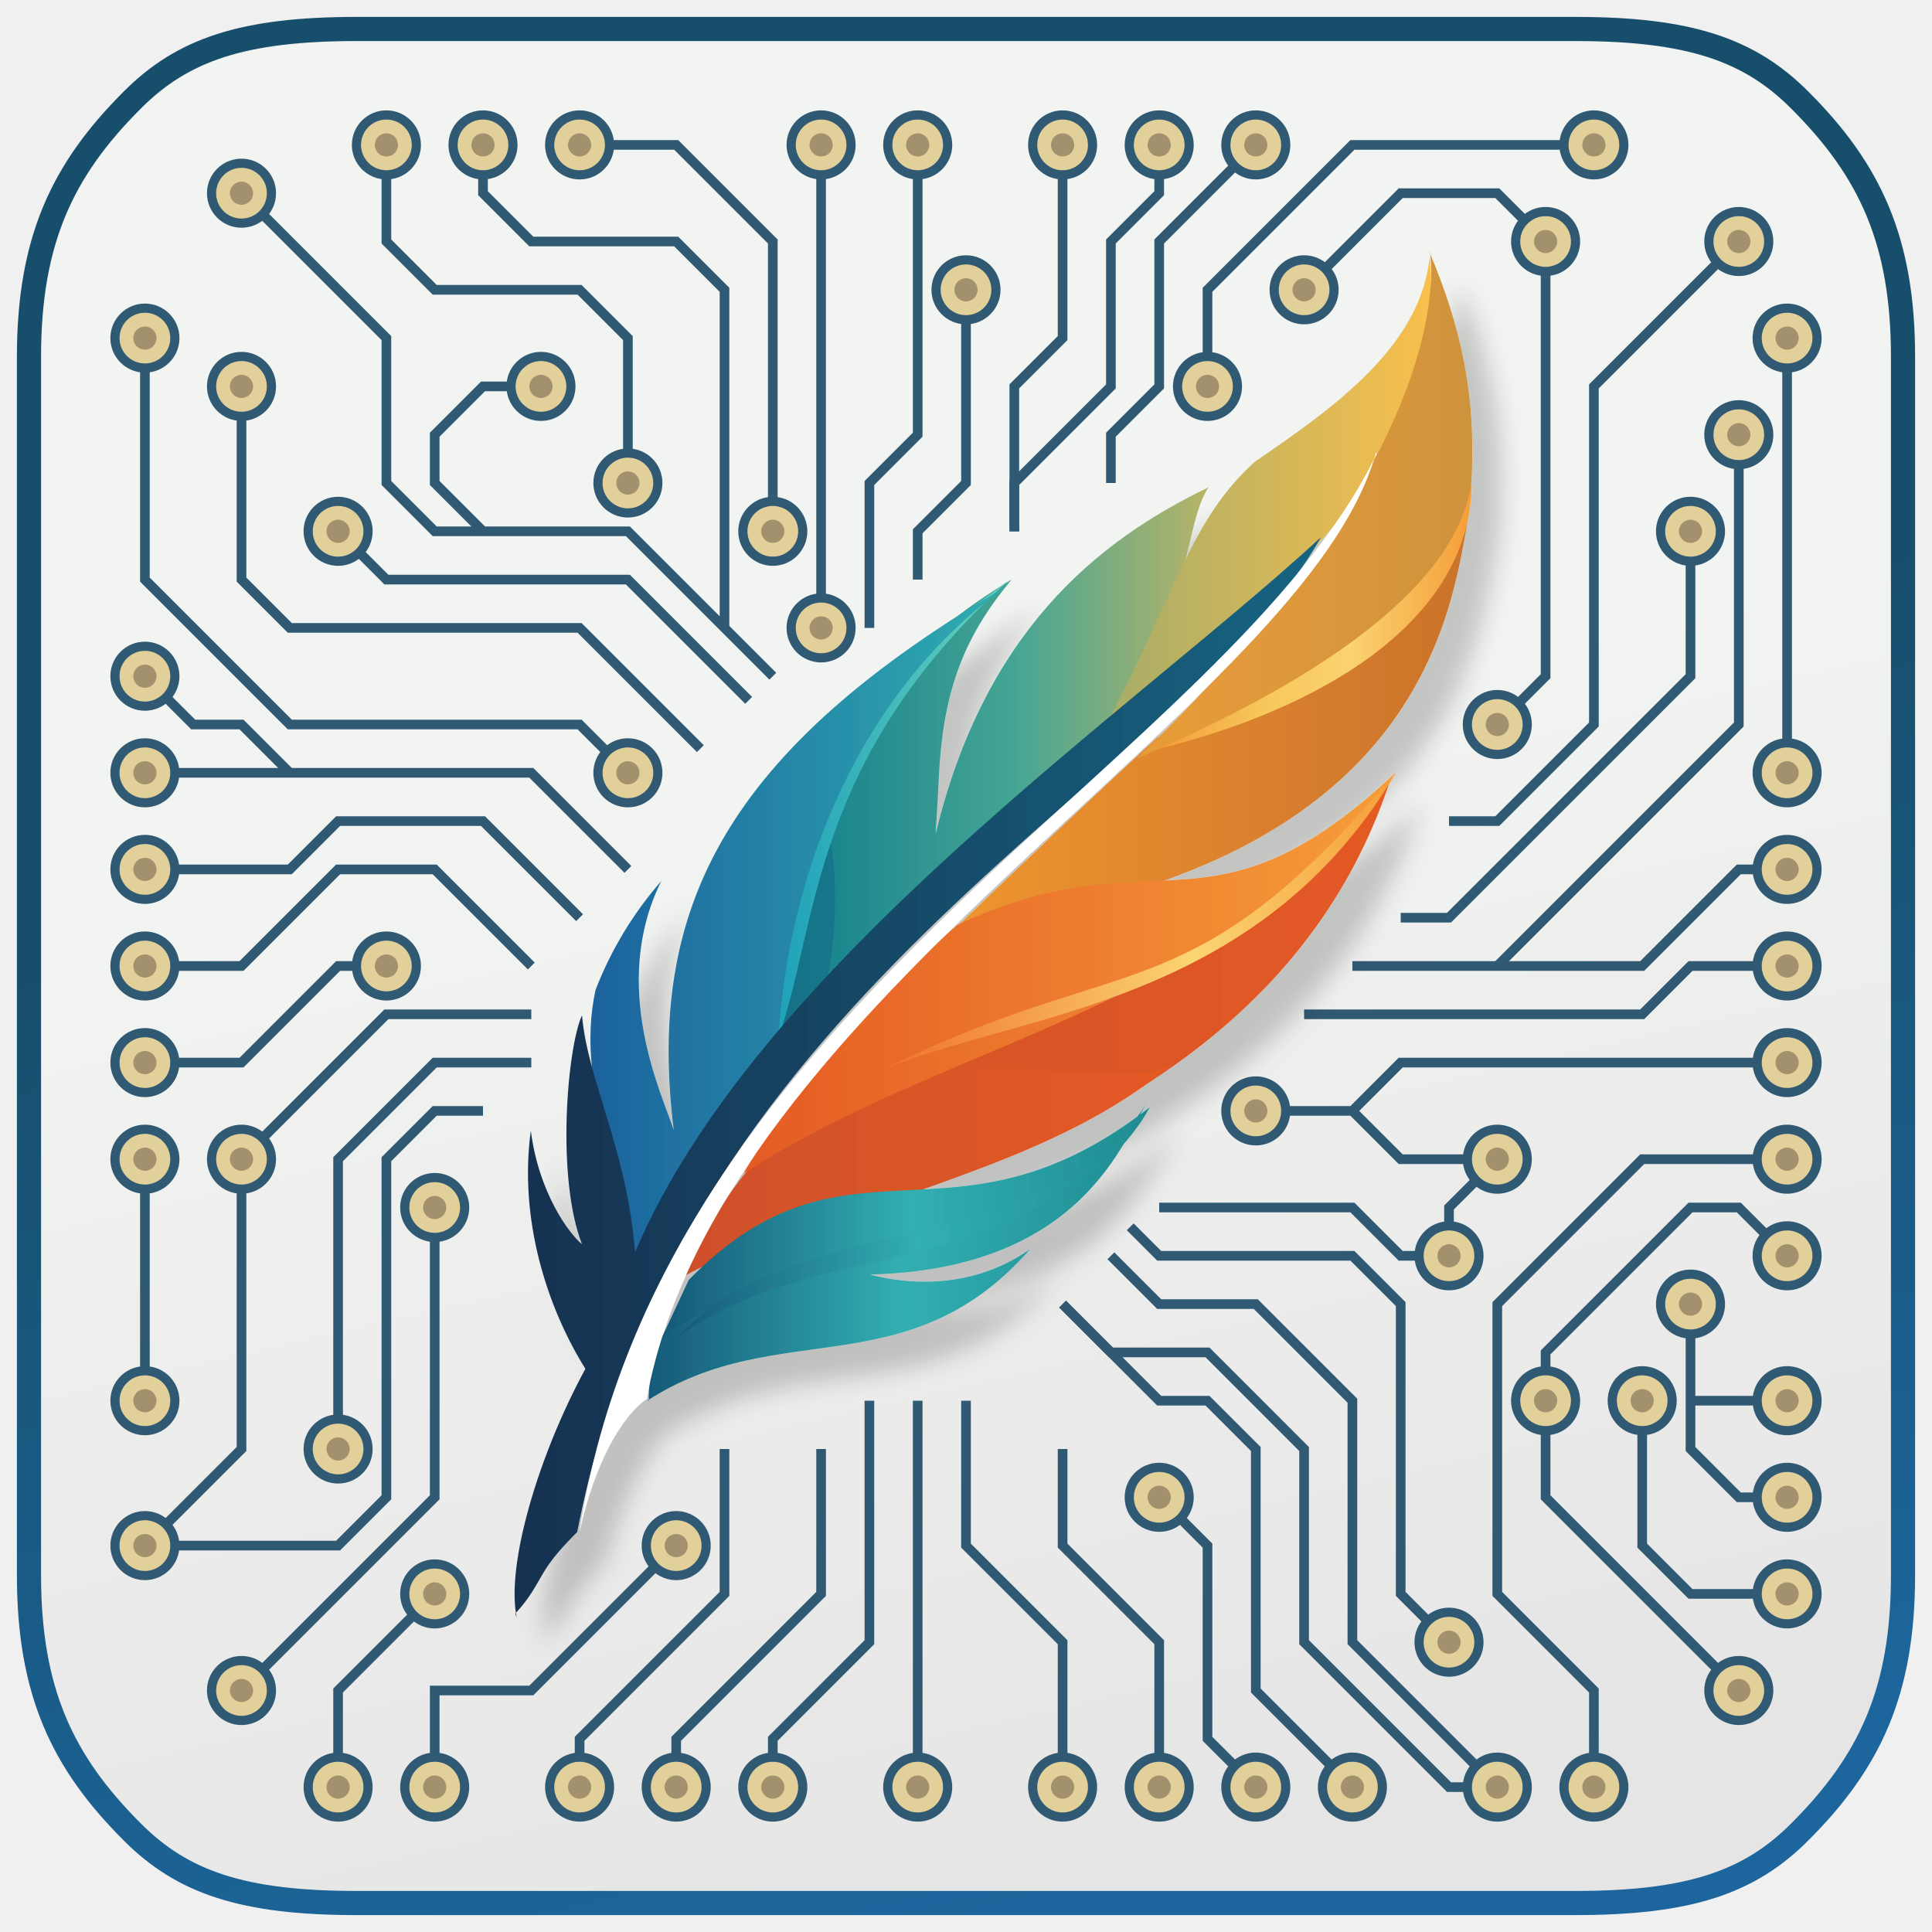
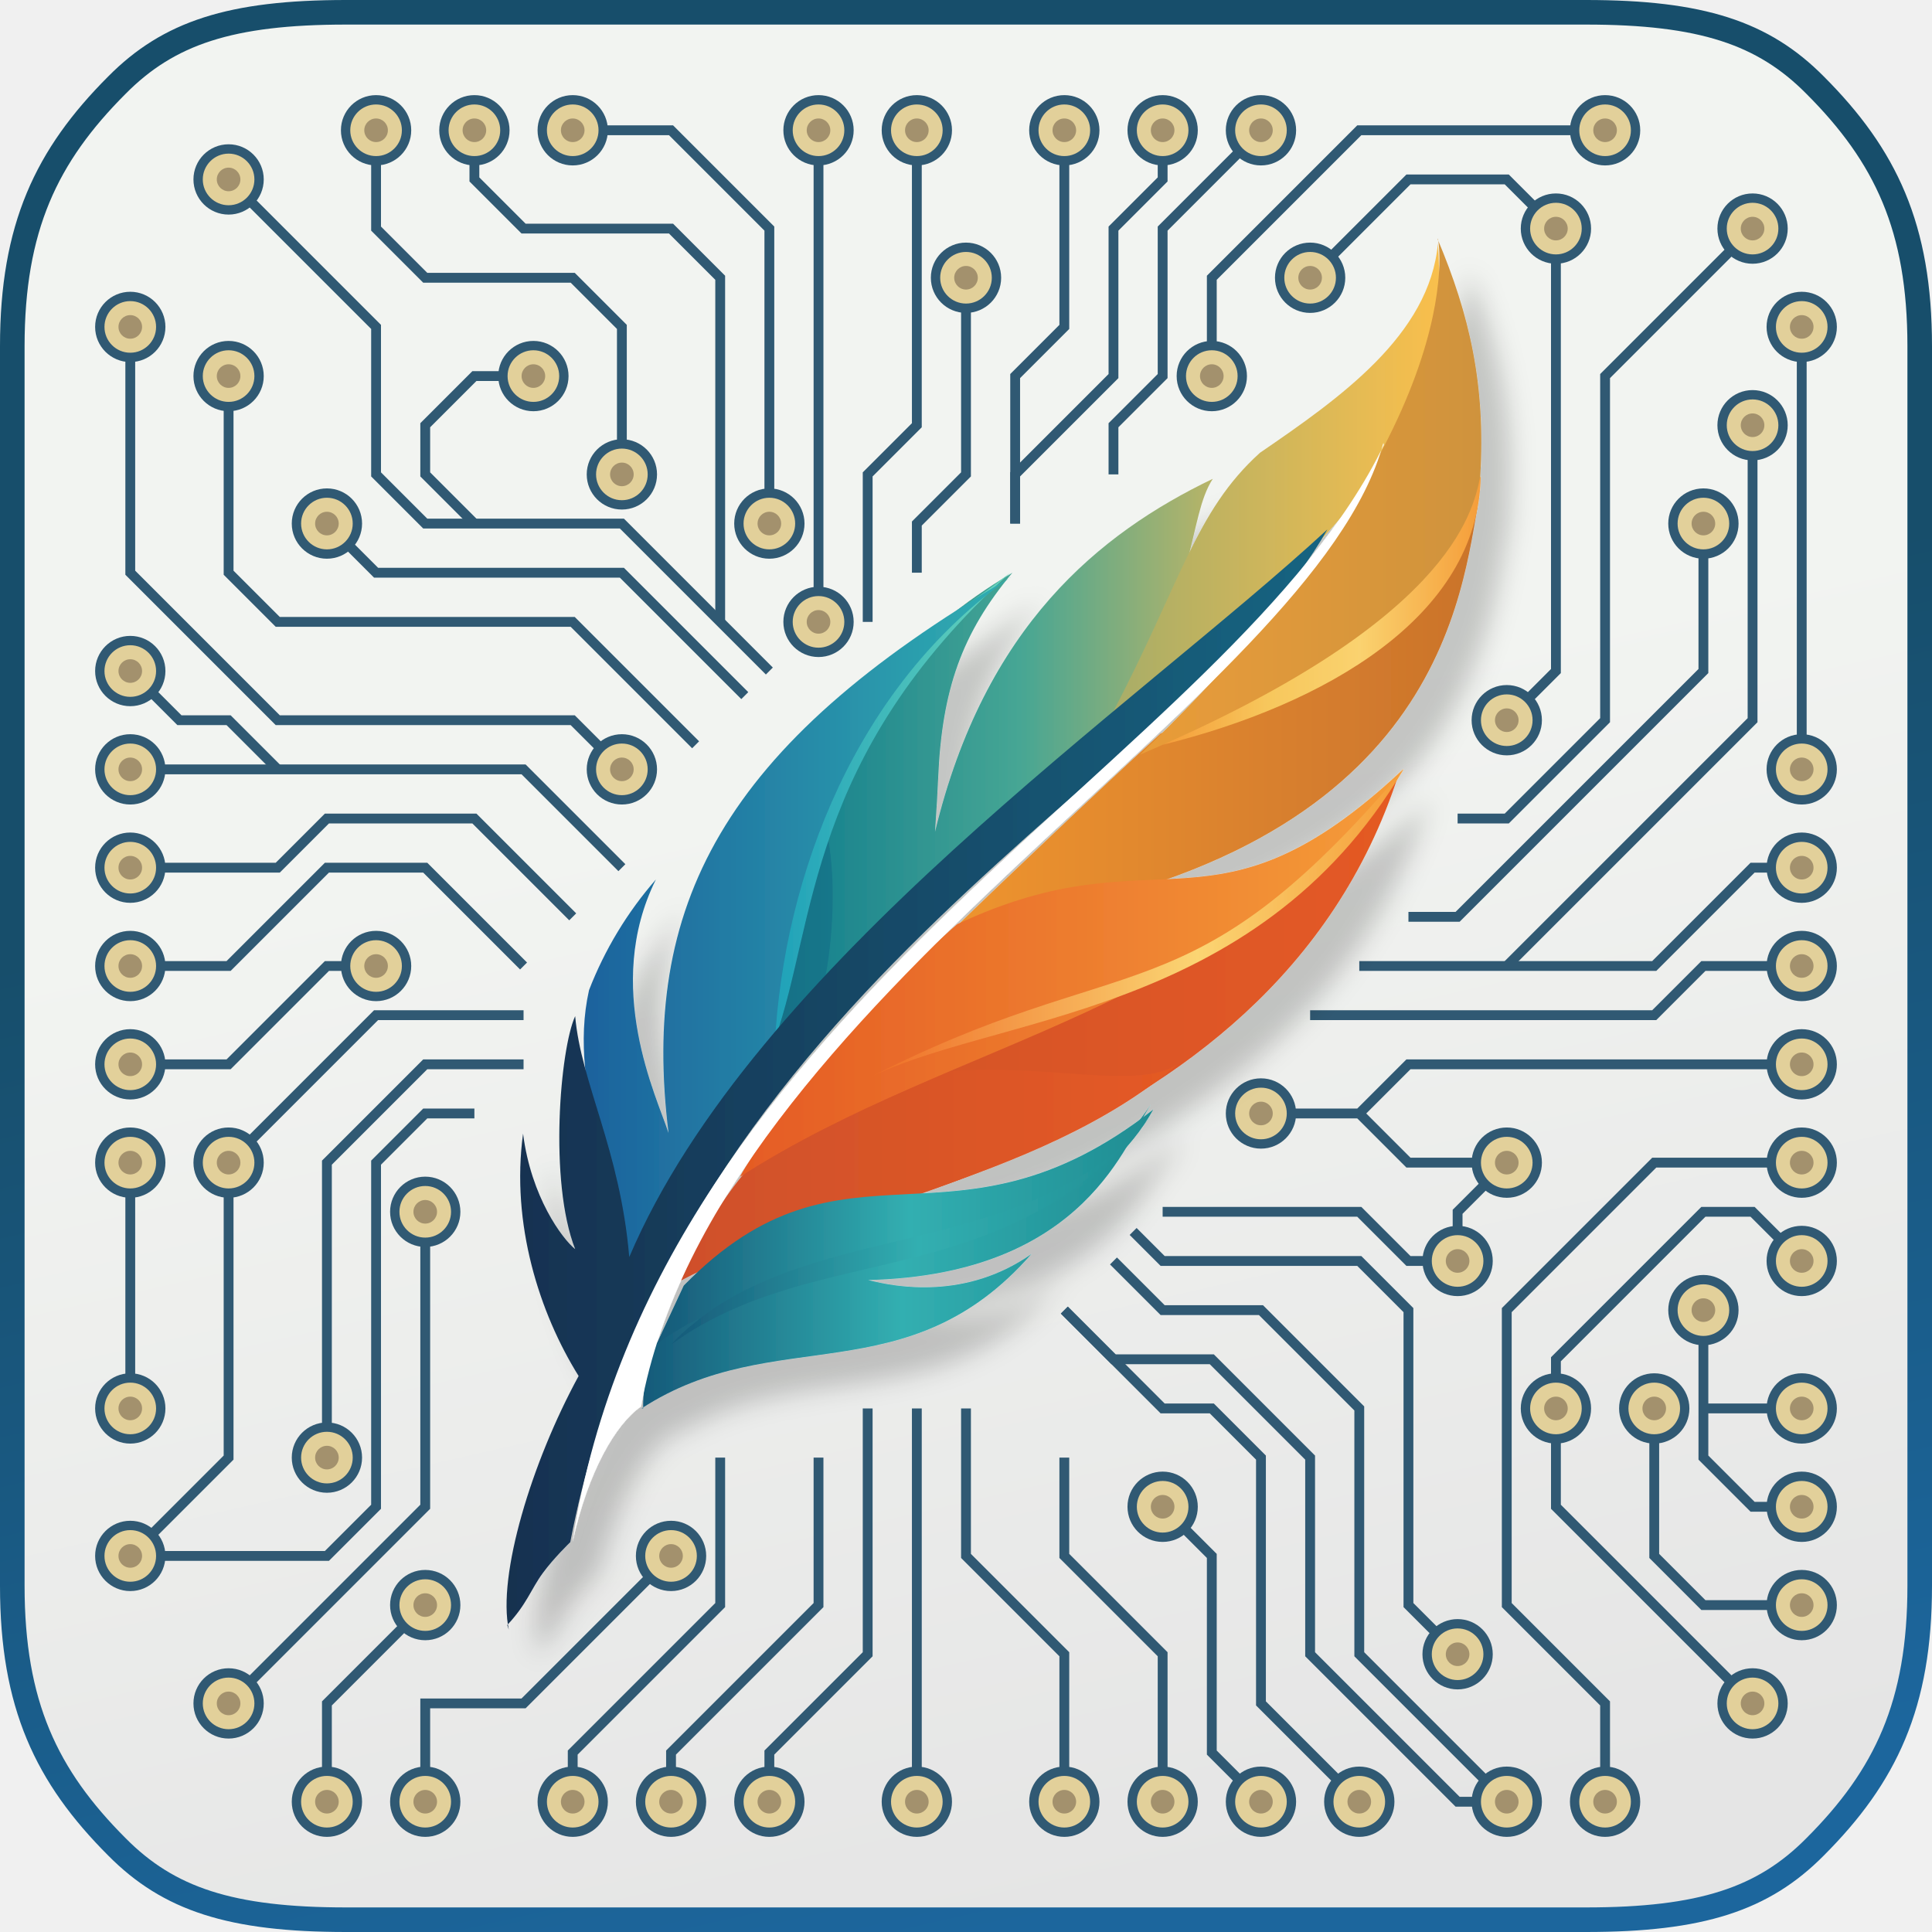
- <svg xmlns="http://www.w3.org/2000/svg" viewBox="6 6 40 40">
+ <svg xmlns="http://www.w3.org/2000/svg" viewBox="6.35 6.35 39.3 39.3">
  <defs>
    <linearGradient id="tcl-f">
      <stop offset="0" stop-color="#18828e" />
      <stop offset=".52" stop-color="#46a694" />
      <stop offset="1" stop-color="#b8b467" />
    </linearGradient>
    <linearGradient id="tcl-h">
      <stop offset="0" stop-color="#136f86" />
      <stop offset="1" stop-color="#17778a" />
    </linearGradient>
    <linearGradient id="tcl-i">
      <stop offset="0" stop-color="#1da0b9" />
      <stop offset="1" stop-color="#67d4bc" />
    </linearGradient>
    <linearGradient id="tcl-j">
      <stop offset="0" stop-color="#1c629d" />
      <stop offset="1" stop-color="#30afb2" />
    </linearGradient>
    <linearGradient id="tcl-l">
      <stop offset="0" stop-color="#cf502b" />
      <stop offset="1" stop-color="#e45a24" />
    </linearGradient>
    <linearGradient id="tcl-m">
      <stop offset="0" stop-color="#ee942f" />
      <stop offset="1" stop-color="#ca732c" />
    </linearGradient>
    <linearGradient id="tcl-o">
      <stop offset="0" stop-color="#ef6b25" />
      <stop offset=".62" stop-color="#fbd573" />
      <stop offset="1" stop-color="#f59d39" />
    </linearGradient>
    <linearGradient id="tcl-r">
      <stop offset="0" stop-color="#f59d39" />
      <stop offset=".33" stop-color="#f7c75c" />
      <stop offset=".62" stop-color="#fad26f" />
      <stop offset="1" stop-color="#f59d39" />
    </linearGradient>
    <linearGradient id="tcl-t">
      <stop offset="0" stop-color="#a7ad68" />
      <stop offset="1" stop-color="#f9bf4d" />
    </linearGradient>
    <linearGradient id="tcl-u">
      <stop offset="0" stop-color="#e99c39" />
      <stop offset="1" stop-color="#cf933c" />
    </linearGradient>
    <linearGradient id="tcl-k">
      <stop offset="0" stop-color="#165979" />
      <stop offset=".51" stop-color="#32afb1" />
      <stop offset="1" stop-color="#1f8c92" />
    </linearGradient>
    <linearGradient id="tcl-n">
      <stop offset="0" stop-color="#e55b24" />
      <stop offset="1" stop-color="#f59d39" />
    </linearGradient>
    <linearGradient id="tcl-w">
      <stop offset="0" stop-color="#143150" />
      <stop offset="1" stop-color="#196481" />
    </linearGradient>
    <linearGradient id="tcl-a" x1="6.25" x2="11.5" y1="26" y2="49.1" gradientUnits="userSpaceOnUse">
      <stop offset="0" stop-color="#f2f4f1" />
      <stop offset="1" stop-color="#e5e5e5" />
    </linearGradient>
    <linearGradient id="tcl-b" x1="6.25" x2="11.5" y1="26" y2="49.1" gradientUnits="userSpaceOnUse">
      <stop offset="0" stop-color="#174e6b" />
      <stop offset="1" stop-color="#1c669d" />
    </linearGradient>
    <filter id="tcl-d" width="1.09" height="1.06" x="-.03" y="-.021">
      <feGaussianBlur in="SourceAlpha" stdDeviation=".25" />
      <feOffset dx=".6" dy=".6" />
      <feComponentTransfer>
        <feFuncA slope=".19" type="linear" />
      </feComponentTransfer>
      <feMerge>
        <feMergeNode />
        <feMergeNode in="SourceGraphic" />
      </feMerge>
    </filter>
    <g id="tcl-c">
      <circle r=".62" fill="#e2d09a" stroke="#305973" stroke-width=".19" />
      <circle r=".24" fill="#a3916d" />
    </g>
  </defs>
  <path fill="url(#tcl-a)" stroke="url(#tcl-b)" stroke-width=".5" d="M13.39 6.6h25.22c2.35 0 3.61.42 4.66 1.48 1.44 1.44 2.13 2.9 2.13 5.31v25.22c0 2.41-.69 3.87-2.13 5.31-1.05 1.06-2.31 1.48-4.66 1.48H13.39c-2.35 0-3.61-.42-4.66-1.48-1.44-1.44-2.13-2.9-2.13-5.31V13.39c0-2.41.69-3.87 2.13-5.31 1.05-1.06 2.31-1.48 4.66-1.48Z" />
  <g fill="none" stroke="#305973" stroke-width=".2">
    <path d="M9 13v5l3 3h6l1 1M11 10l3 3v3l1 1h4l3 3M14 9v2l1 1h3l1 1v3" />
    <path d="M16 9v1l1 1h3l1 1v7" />
    <path d="M18 9h2l2 2v6M38 35v-1l3-3h1l1 1M43 28h-8l-1 1h-2M36 32v-1l1-1h-2l-1-1M43 26h-2l-1 1h-7M43 24h-1l-2 2h-6M43 13v9" />
    <path d="M42 15v6l-5 5" />
    <path d="M41 17v3l-5 5h-1" />
    <path d="m42 11-3 3v7l-2 2h-1" />
    <path d="M38 11v9l-1 1M33 12l2-2h2l1 1" />
    <path d="M31 14v-2l3-3h5M32 9l-2 2v3l-1 1v1M30 9v1l-1 1v3l-2 2v1" />
    <path d="M28 9v4l-1 1v3M17 14h-1l-1 1v1l1 1M23 9v10M25 9v6l-1 1v3M26 12v4l-1 1v1M13 17l1 1h5l2.5 2.5" />
    <path d="M11 14v4l1 1h6l2.5 2.5M9 22h8l2 2" />
    <path d="M9 24h3l1-1h3l2 2" />
    <path d="M9 26h2l2-2h2l2 2M9 20l1 1h1l1 1M9 28h2l2-2h1M9 30v5M11 30l3-3h3M9 38l2-2v-6M13 36v-6l2-2h2" />
    <path d="M9 38h4l1-1v-7l1-1h1" />
    <path d="M15 31v6l-4 4M15 39l-2 2v2M15 43v-2h2l3-3" />
    <path d="M18 43v-1l3-3v-3M20 43v-1l3-3v-3" />
    <path d="M22 43v-1l2-2v-5M25 43v-8M28 43v-3l-2-2v-3M28 36v2l2 2v3M30 37l1 1v4l1 1M37 43h-1l-3-3v-4l-2-2h-2l-1-1" />
    <path d="m34 43-2-2v-5l-1-1h-1l-2-2M36 40l-1-1v-6l-1-1h-4l-.6-.6" />
    <path d="m37 43-3-3v-5l-2-2h-2l-1-1M36 32h-1l-1-1h-4M39 43v-2l-2-2v-6l3-3h3" />
    <path d="m42 41-4-4v-2" />
    <path d="M43 39h-2l-1-1v-3M43 37h-1l-1-1v-3M43 35h-2" />
  </g>
  <use x="11" y="10" href="#tcl-c" />
  <use x="14" y="9" href="#tcl-c" />
  <use x="16" y="9" href="#tcl-c" />
  <use x="18" y="9" href="#tcl-c" />
  <use x="23" y="9" href="#tcl-c" />
  <use x="25" y="9" href="#tcl-c" />
  <use x="28" y="9" href="#tcl-c" />
  <use x="30" y="9" href="#tcl-c" />
  <use x="32" y="9" href="#tcl-c" />
  <use x="39" y="9" href="#tcl-c" />
  <use x="26" y="12" href="#tcl-c" />
  <use x="31" y="14" href="#tcl-c" />
  <use x="33" y="12" href="#tcl-c" />
  <use x="38" y="11" href="#tcl-c" />
  <use x="42" y="11" href="#tcl-c" />
  <use x="43" y="13" href="#tcl-c" />
  <use x="42" y="15" href="#tcl-c" />
  <use x="41" y="17" href="#tcl-c" />
  <use x="37" y="21" href="#tcl-c" />
  <use x="43" y="22" href="#tcl-c" />
  <use x="43" y="24" href="#tcl-c" />
  <use x="43" y="26" href="#tcl-c" />
  <use x="43" y="28" href="#tcl-c" />
  <use x="43" y="30" href="#tcl-c" />
  <use x="30" y="37" href="#tcl-c" />
  <use x="34" y="43" href="#tcl-c" />
  <use x="32" y="43" href="#tcl-c" />
  <use x="30" y="43" href="#tcl-c" />
  <use x="28" y="43" href="#tcl-c" />
  <use x="25" y="43" href="#tcl-c" />
  <use x="22" y="43" href="#tcl-c" />
  <use x="20" y="43" href="#tcl-c" />
  <use x="18" y="43" href="#tcl-c" />
  <use x="15" y="43" href="#tcl-c" />
  <use x="13" y="43" href="#tcl-c" />
  <use x="11" y="41" href="#tcl-c" />
  <use x="15" y="39" href="#tcl-c" />
  <use x="20" y="38" href="#tcl-c" />
  <use x="9" y="38" href="#tcl-c" />
  <use x="13" y="36" href="#tcl-c" />
  <use x="15" y="31" href="#tcl-c" />
  <use x="11" y="30" href="#tcl-c" />
  <use x="9" y="30" href="#tcl-c" />
  <use x="9" y="35" href="#tcl-c" />
  <use x="9" y="28" href="#tcl-c" />
  <use x="9" y="26" href="#tcl-c" />
  <use x="9" y="24" href="#tcl-c" />
  <use x="9" y="22" href="#tcl-c" />
  <use x="9" y="20" href="#tcl-c" />
  <use x="14" y="26" href="#tcl-c" />
  <use x="19" y="22" href="#tcl-c" />
  <use x="23" y="19" href="#tcl-c" />
  <use x="22" y="17" href="#tcl-c" />
  <use x="19" y="16" href="#tcl-c" />
  <use x="17.2" y="14" href="#tcl-c" />
  <use x="11" y="14" href="#tcl-c" />
  <use x="13" y="17" href="#tcl-c" />
  <use x="9" y="13" href="#tcl-c" />
  <use x="43" y="32" href="#tcl-c" />
  <use x="38" y="35" href="#tcl-c" />
  <use x="40" y="35" href="#tcl-c" />
  <use x="41" y="33" href="#tcl-c" />
  <use x="43" y="35" href="#tcl-c" />
  <use x="43" y="37" href="#tcl-c" />
  <use x="43" y="39" href="#tcl-c" />
  <use x="42" y="41" href="#tcl-c" />
  <use x="39" y="43" href="#tcl-c" />
  <use x="37" y="43" href="#tcl-c" />
  <use x="36" y="40" href="#tcl-c" />
  <use x="36" y="32" href="#tcl-c" />
  <use x="37" y="30" href="#tcl-c" />
  <use x="32" y="29" href="#tcl-c" />
  <g filter="url(#tcl-d)">
    <path fill="url(#tcl-f)" d="M29 20.9c1.78-2.56 1.49-3.99 2.02-4.81-2.31 1.11-4.64 3-5.65 7.18.032-.478.053-.836.064-1.1.077-1.79.482-2.94 1.51-4.17-4.19 2.5-3.84 5.4-4.12 8.67z" />
    <path fill="url(#tcl-h)" d="M22 27.8c.468-1.77.644-3.33 1.2-4.36.149.833.106 1.98-.085 2.91-.256.376-.793.969-1.12 1.45z" />
    <path fill="url(#tcl-i)" d="M26.9 18c-2.6 2.06-5.59 2.52-4.78 9.47.835-2.36.641-5.73 4.78-9.47" />
    <path fill="url(#tcl-j)" d="M26.9 18.1c-5.89 3.43-7.52 6.7-6.95 11.3-.235-.727-1.34-2.98-.258-5.16a7.6 7.6 0 0 0-1.36 2.25c-.469 2.09.744 4.19.697 5.67l3.08-4.54c.178-3.49 1.68-7.35 4.8-9.53z" />
    <path fill="url(#tcl-k)" d="M19.4 35c2.71-1.76 5.4-.256 7.93-3.14-1.32.925-2.73.682-3.32.528 4.45-.11 5.26-2.86 5.75-3.57-2.77 4.07-6.87 2.39-10.1 4.88-.264.793-.225 1.3-.225 1.3z" />
    <path fill="url(#tcl-l)" d="M20.7 32.2c3.08-7.82 7.71-2.19 14.1-10.1-2.63 8.17-12.8 8.94-14.1 10.1" />
    <path fill="url(#tcl-l)" d="M20.2 32.4c2.76-6.55 8.52-3.35 10.1-4.4-2.78 2.41-7.61 3.06-10.1 4.4" />
    <path fill="url(#tcl-m)" d="M25.8 25.2c.859-.837 3.02-2.89 4.16-3.93.55-.176 5.16-1.42 6.45-4.64-.374 2.2-1.04 7.4-10.6 8.56z" />
    <path fill="url(#tcl-n)" d="M34.9 22c-3.67 4.98-9.04 5.42-13.5 8.29.581-1.08 2.85-3.79 4.42-5.14 4.14-1.94 5.19.486 9.06-3.14z" />
    <path fill="url(#tcl-o)" d="M34.9 22c-4.42 5.2-5.61 3.54-11 6.34 2.53-1.36 7.97-1.21 11-6.34" />
    <path fill="url(#tcl-k)" d="m19.7 33.7.559-1.2c3.3-3.37 5.46-.384 9.55-3.58-1.85 3.35-7.67 2.9-10.1 4.77z" />
    <path fill="url(#tcl-r)" d="M30 21.5c2.29-1.17 4.07-2.02 6.47-5.46-.043 2.86-3.19 4.65-6.47 5.46" />
    <path fill="url(#tcl-t)" d="M35.6 11.3c.376 5.07-4.39 7.68-6.65 9.61 1.42-2.69 1.7-4.15 3.03-5.35 1.62-1.11 3.45-2.39 3.62-4.26" />
    <path fill="url(#tcl-u)" d="M35.6 11.2s.816 3.9-6.06 10.5c6.28-2.68 6.77-4.9 6.92-5.66.114-1.87-.22-3.29-.864-4.82z" />
    <path fill="url(#tcl-w)" d="M16.7 39.5c-.235-1.1.461-3.4 1.42-5.16-.799-1.28-1.38-3.1-1.13-4.93.164 1.29.798 2.14 1.06 2.35-.54-1.38-.305-4.08 0-4.74.117 1.36.915 2.72 1.1 4.9 2.53-5.94 10.3-11.2 14.2-14.8-2.79 4.98-13.2 9.28-15.4 20.6 0 0-.342.33-.564.636-.234.321-.323.631-.718 1.05z" />
    <path fill="url(#tcl-k)" d="M20 33.7c2.58-2.73 7.25-1.5 9.86-4.76-3.09 3.84-6.81 2.56-9.86 4.76" />
    <path fill="#fff" d="M34.5 15.4C31.4 21.79 19.7 26.7 18 37.7c.318-1.43.874-2.38 1.39-2.74 1.5-8.27 13.7-14.4 15.1-19.6z" />
  </g>
</svg>
